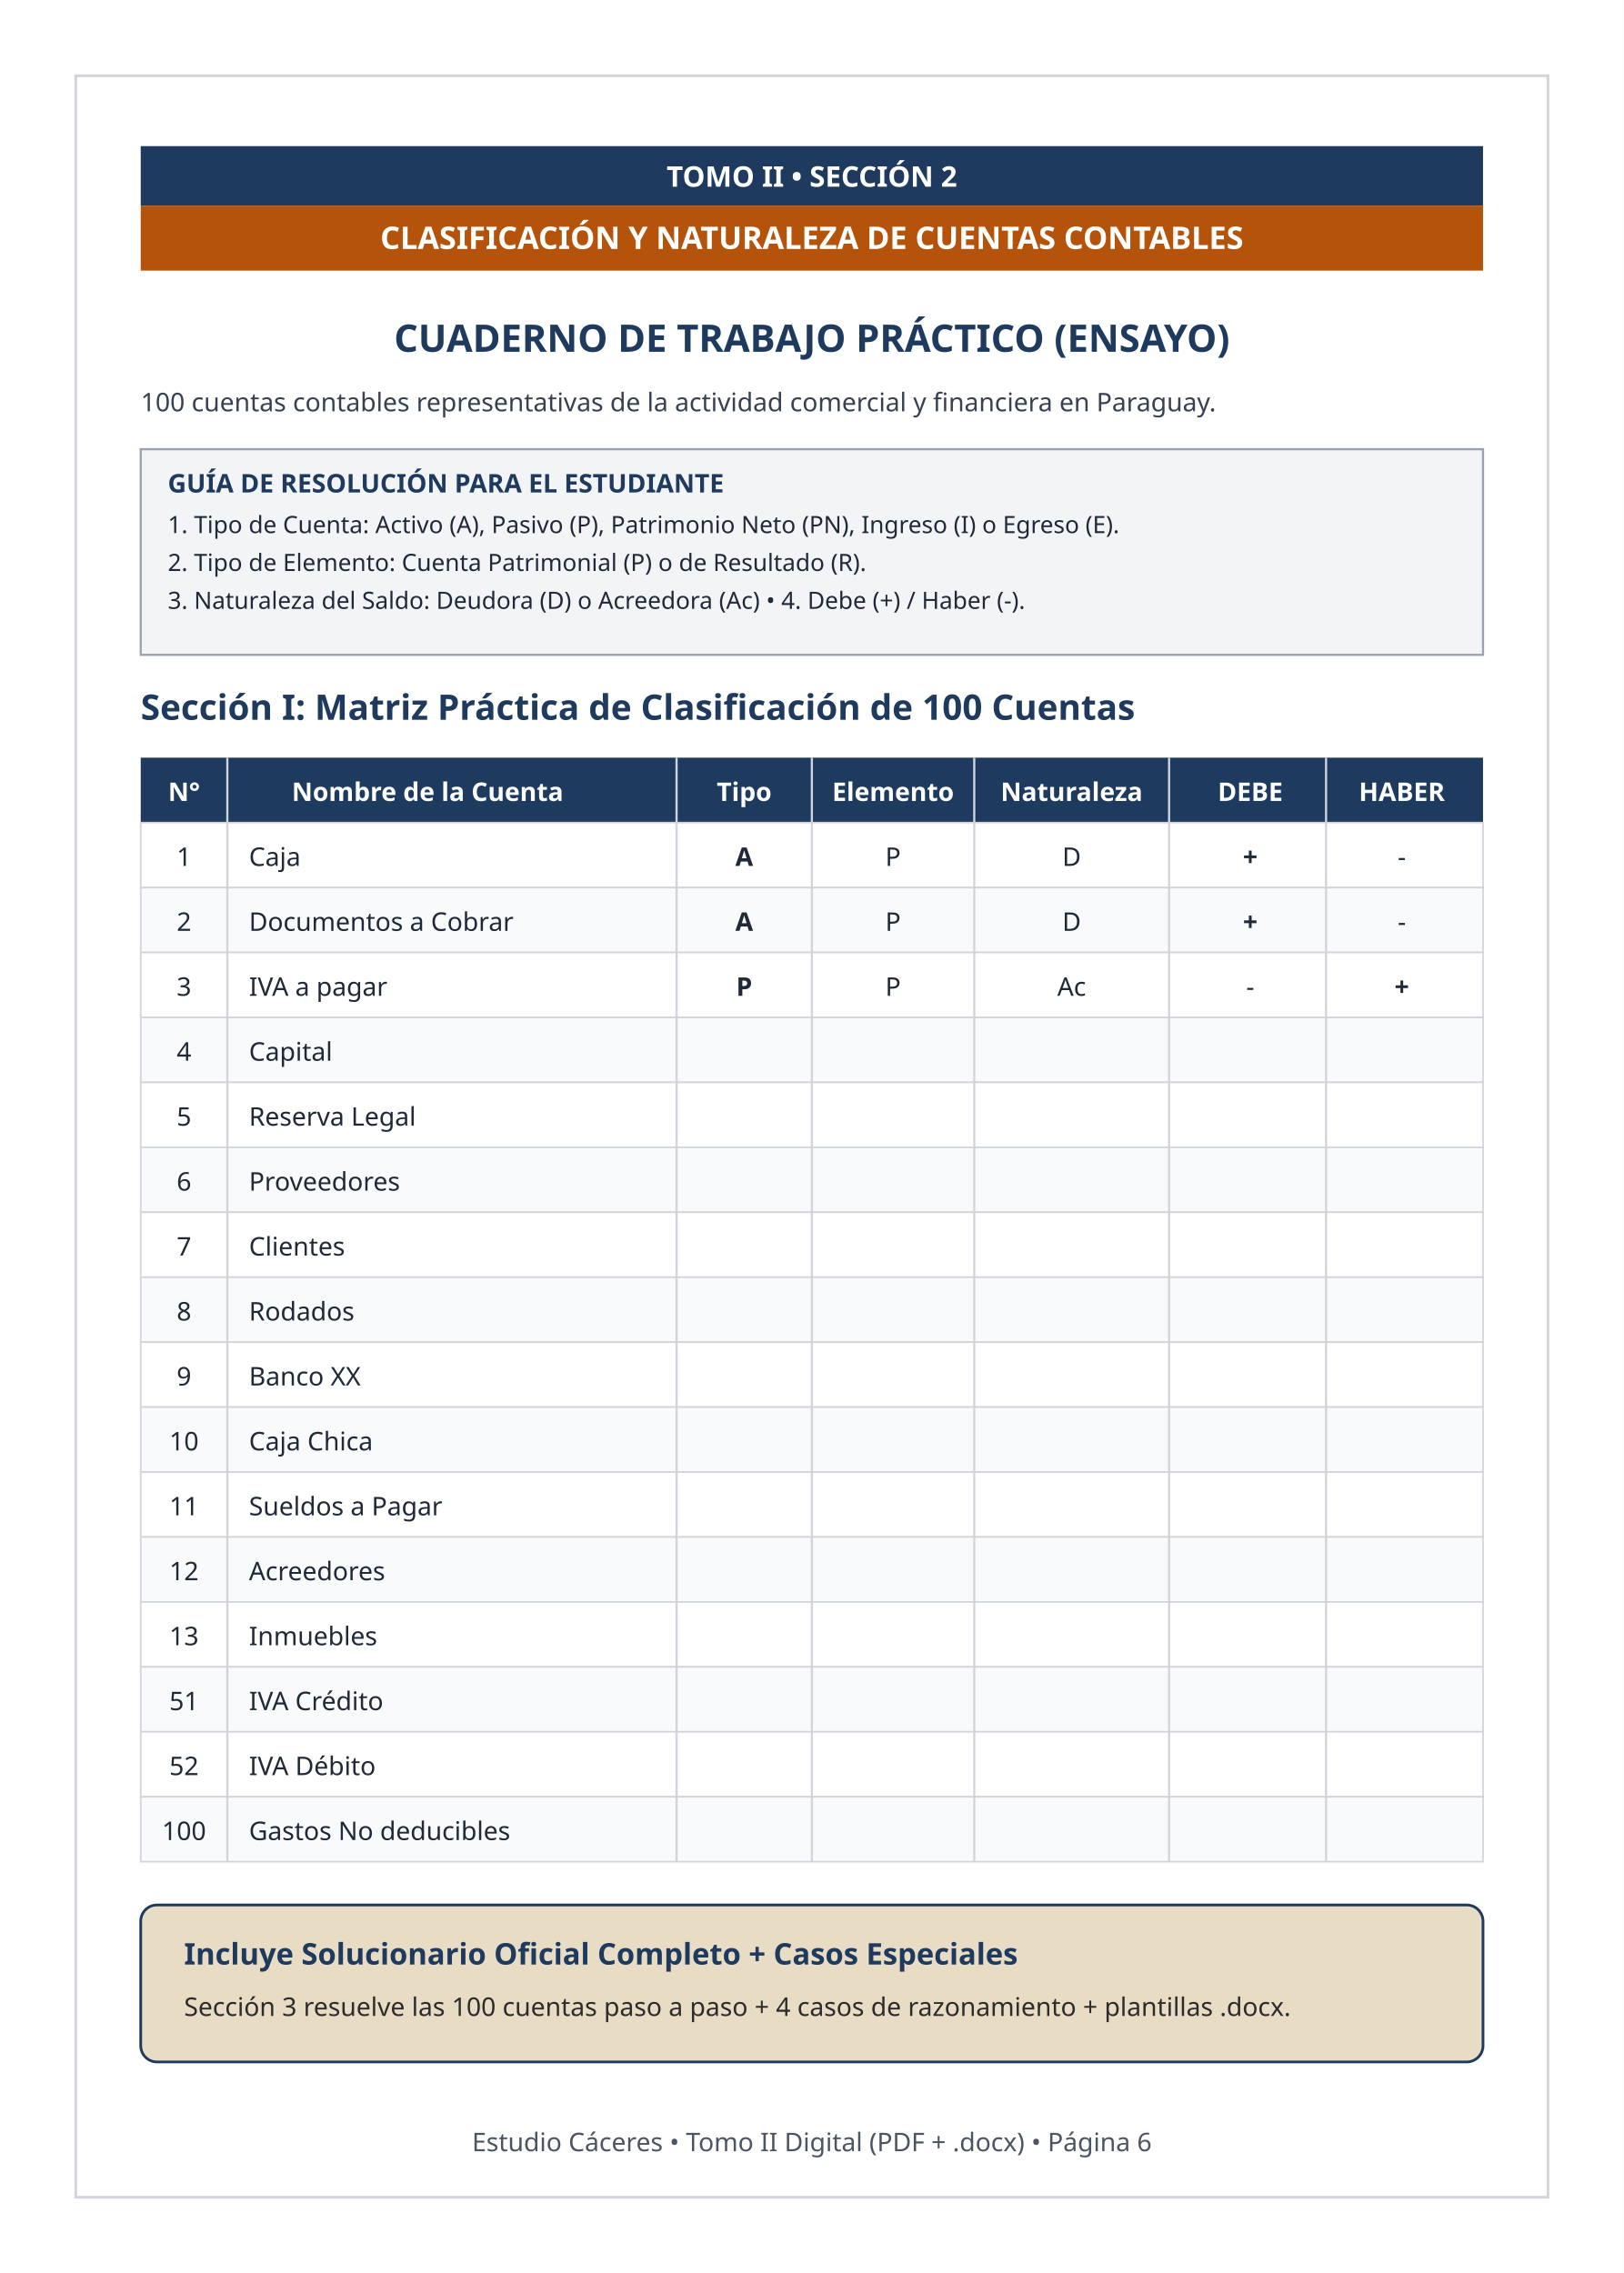
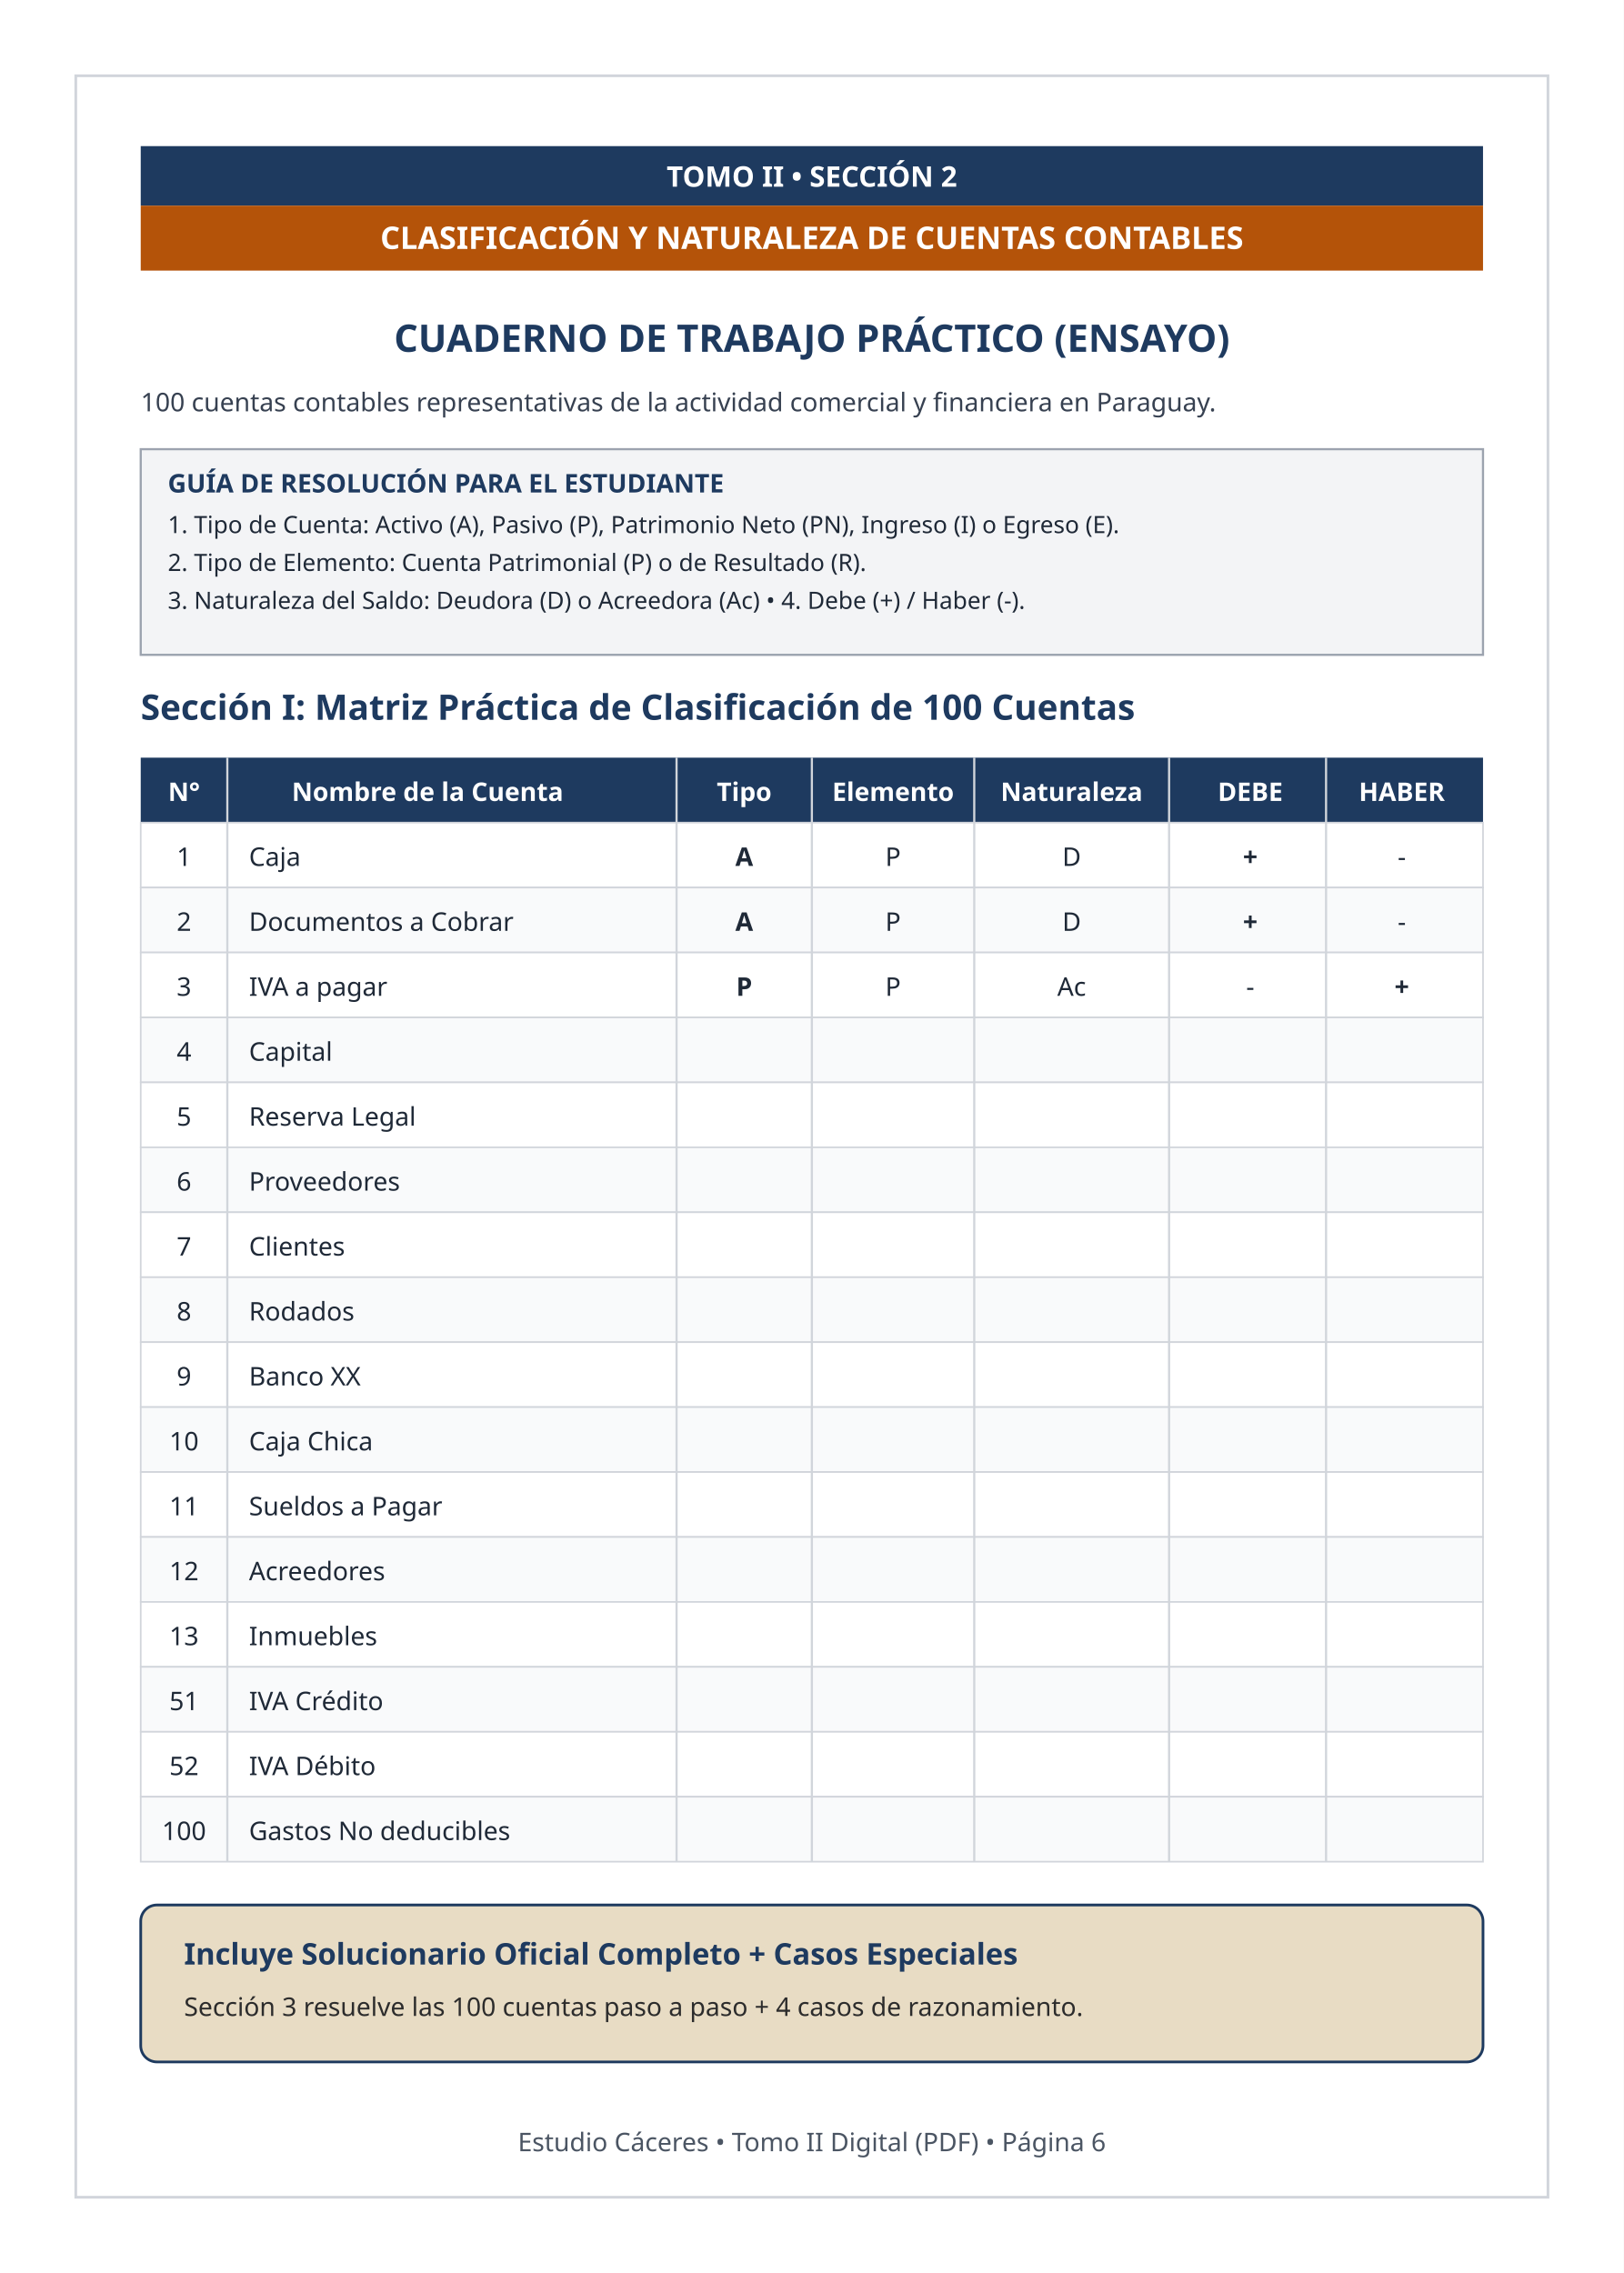
<svg xmlns="http://www.w3.org/2000/svg" viewBox="0 0 600 840" width="600" height="840">
  <rect width="600" height="840" fill="#FFFFFF" />
  <rect x="28" y="28" width="544" height="784" fill="#FFFFFF" stroke="#D1D5DB" stroke-width="1" />
  <rect x="52" y="54" width="496" height="22" fill="#1E3A5F" />
  <text x="300" y="69" text-anchor="middle" font-family="sans-serif" font-weight="bold" font-size="10.5" fill="#FFFFFF">TOMO II • SECCIÓN 2</text>
  <rect x="52" y="76" width="496" height="24" fill="#B45309" />
  <text x="300" y="92" text-anchor="middle" font-family="sans-serif" font-weight="bold" font-size="11.5" fill="#FFFFFF">CLASIFICACIÓN Y NATURALEZA DE CUENTAS CONTABLES</text>
  <text x="300" y="130" text-anchor="middle" font-family="sans-serif" font-weight="bold" font-size="14" fill="#1E3A5F">CUADERNO DE TRABAJO PRÁCTICO (ENSAYO)</text>
  <text x="52" y="152" font-family="sans-serif" font-size="9.5" fill="#374151">100 cuentas contables representativas de la actividad comercial y financiera en Paraguay.</text>
  <rect x="52" y="166" width="496" height="76" fill="#F3F4F6" stroke="#9CA3AF" stroke-width="0.8" />
  <text x="62" y="182" font-family="sans-serif" font-weight="bold" font-size="9.5" fill="#1E3A5F">GUÍA DE RESOLUCIÓN PARA EL ESTUDIANTE</text>
  <text x="62" y="197" font-family="sans-serif" font-size="8.8" fill="#1F2937">1. Tipo de Cuenta: Activo (A), Pasivo (P), Patrimonio Neto (PN), Ingreso (I) o Egreso (E).</text>
  <text x="62" y="211" font-family="sans-serif" font-size="8.8" fill="#1F2937">2. Tipo de Elemento: Cuenta Patrimonial (P) o de Resultado (R).</text>
  <text x="62" y="225" font-family="sans-serif" font-size="8.8" fill="#1F2937">3. Naturaleza del Saldo: Deudora (D) o Acreedora (Ac) • 4. Debe (+) / Haber (-).</text>
  <text x="52" y="266" font-family="sans-serif" font-weight="bold" font-size="13" fill="#1E3A5F">Sección I: Matriz Práctica de Clasificación de 100 Cuentas</text>
  <rect x="52" y="280" width="496" height="24" fill="#1E3A5F" />
  <text x="68" y="296" text-anchor="middle" font-family="sans-serif" font-weight="bold" font-size="9.5" fill="#FFFFFF">N°</text>
  <text x="158" y="296" text-anchor="middle" font-family="sans-serif" font-weight="bold" font-size="9.5" fill="#FFFFFF">Nombre de la Cuenta</text>
  <text x="275" y="296" text-anchor="middle" font-family="sans-serif" font-weight="bold" font-size="9.5" fill="#FFFFFF">Tipo</text>
  <text x="330" y="296" text-anchor="middle" font-family="sans-serif" font-weight="bold" font-size="9.5" fill="#FFFFFF">Elemento</text>
  <text x="396" y="296" text-anchor="middle" font-family="sans-serif" font-weight="bold" font-size="9.5" fill="#FFFFFF">Naturaleza</text>
  <text x="462" y="296" text-anchor="middle" font-family="sans-serif" font-weight="bold" font-size="9.5" fill="#FFFFFF">DEBE</text>
  <text x="518" y="296" text-anchor="middle" font-family="sans-serif" font-weight="bold" font-size="9.5" fill="#FFFFFF">HABER</text>
  <g font-family="sans-serif" font-size="9.5" fill="#1F2937">
    <rect x="52" y="304" width="496" height="24" fill="#FFFFFF" stroke="#D1D5DB" stroke-width="0.6" />
    <text x="68" y="320" text-anchor="middle">1</text>
    <text x="92" y="320">Caja</text>
    <text x="275" y="320" text-anchor="middle" font-weight="bold">A</text>
    <text x="330" y="320" text-anchor="middle">P</text>
    <text x="396" y="320" text-anchor="middle">D</text>
    <text x="462" y="320" text-anchor="middle" font-weight="bold">+</text>
    <text x="518" y="320" text-anchor="middle">-</text>
    <rect x="52" y="328" width="496" height="24" fill="#F9FAFB" stroke="#D1D5DB" stroke-width="0.6" />
    <text x="68" y="344" text-anchor="middle">2</text>
    <text x="92" y="344">Documentos a Cobrar</text>
    <text x="275" y="344" text-anchor="middle" font-weight="bold">A</text>
    <text x="330" y="344" text-anchor="middle">P</text>
    <text x="396" y="344" text-anchor="middle">D</text>
    <text x="462" y="344" text-anchor="middle" font-weight="bold">+</text>
    <text x="518" y="344" text-anchor="middle">-</text>
    <rect x="52" y="352" width="496" height="24" fill="#FFFFFF" stroke="#D1D5DB" stroke-width="0.6" />
    <text x="68" y="368" text-anchor="middle">3</text>
    <text x="92" y="368">IVA a pagar</text>
    <text x="275" y="368" text-anchor="middle" font-weight="bold">P</text>
    <text x="330" y="368" text-anchor="middle">P</text>
    <text x="396" y="368" text-anchor="middle">Ac</text>
    <text x="462" y="368" text-anchor="middle">-</text>
    <text x="518" y="368" text-anchor="middle" font-weight="bold">+</text>
    <rect x="52" y="376" width="496" height="24" fill="#F9FAFB" stroke="#D1D5DB" stroke-width="0.6" />
    <text x="68" y="392" text-anchor="middle">4</text>
    <text x="92" y="392">Capital</text>
    <rect x="52" y="400" width="496" height="24" fill="#FFFFFF" stroke="#D1D5DB" stroke-width="0.6" />
    <text x="68" y="416" text-anchor="middle">5</text>
    <text x="92" y="416">Reserva Legal</text>
    <rect x="52" y="424" width="496" height="24" fill="#F9FAFB" stroke="#D1D5DB" stroke-width="0.6" />
    <text x="68" y="440" text-anchor="middle">6</text>
    <text x="92" y="440">Proveedores</text>
    <rect x="52" y="448" width="496" height="24" fill="#FFFFFF" stroke="#D1D5DB" stroke-width="0.6" />
    <text x="68" y="464" text-anchor="middle">7</text>
    <text x="92" y="464">Clientes</text>
    <rect x="52" y="472" width="496" height="24" fill="#F9FAFB" stroke="#D1D5DB" stroke-width="0.6" />
    <text x="68" y="488" text-anchor="middle">8</text>
    <text x="92" y="488">Rodados</text>
    <rect x="52" y="496" width="496" height="24" fill="#FFFFFF" stroke="#D1D5DB" stroke-width="0.6" />
    <text x="68" y="512" text-anchor="middle">9</text>
    <text x="92" y="512">Banco XX</text>
    <rect x="52" y="520" width="496" height="24" fill="#F9FAFB" stroke="#D1D5DB" stroke-width="0.6" />
    <text x="68" y="536" text-anchor="middle">10</text>
    <text x="92" y="536">Caja Chica</text>
    <rect x="52" y="544" width="496" height="24" fill="#FFFFFF" stroke="#D1D5DB" stroke-width="0.6" />
    <text x="68" y="560" text-anchor="middle">11</text>
    <text x="92" y="560">Sueldos a Pagar</text>
    <rect x="52" y="568" width="496" height="24" fill="#F9FAFB" stroke="#D1D5DB" stroke-width="0.6" />
    <text x="68" y="584" text-anchor="middle">12</text>
    <text x="92" y="584">Acreedores</text>
    <rect x="52" y="592" width="496" height="24" fill="#FFFFFF" stroke="#D1D5DB" stroke-width="0.6" />
    <text x="68" y="608" text-anchor="middle">13</text>
    <text x="92" y="608">Inmuebles</text>
    <rect x="52" y="616" width="496" height="24" fill="#F9FAFB" stroke="#D1D5DB" stroke-width="0.6" />
    <text x="68" y="632" text-anchor="middle">51</text>
    <text x="92" y="632">IVA Crédito</text>
    <rect x="52" y="640" width="496" height="24" fill="#FFFFFF" stroke="#D1D5DB" stroke-width="0.6" />
    <text x="68" y="656" text-anchor="middle">52</text>
    <text x="92" y="656">IVA Débito</text>
    <rect x="52" y="664" width="496" height="24" fill="#F9FAFB" stroke="#D1D5DB" stroke-width="0.6" />
    <text x="68" y="680" text-anchor="middle">100</text>
    <text x="92" y="680">Gastos No deducibles</text>
  </g>
  <line x1="84" y1="280" x2="84" y2="688" stroke="#D1D5DB" stroke-width="0.8" />
  <line x1="250" y1="280" x2="250" y2="688" stroke="#D1D5DB" stroke-width="0.8" />
  <line x1="300" y1="280" x2="300" y2="688" stroke="#D1D5DB" stroke-width="0.8" />
  <line x1="360" y1="280" x2="360" y2="688" stroke="#D1D5DB" stroke-width="0.8" />
  <line x1="432" y1="280" x2="432" y2="688" stroke="#D1D5DB" stroke-width="0.8" />
  <line x1="490" y1="280" x2="490" y2="688" stroke="#D1D5DB" stroke-width="0.8" />
  <rect x="52" y="704" width="496" height="58" rx="6" fill="#E8DCC4" stroke="#1E3A5F" stroke-width="1" />
  <text x="68" y="726" font-family="sans-serif" font-weight="bold" font-size="11" fill="#1E3A5F">Incluye Solucionario Oficial Completo + Casos Especiales</text>
-   <text x="68" y="745" font-family="sans-serif" font-size="9.5" fill="#2C2C2C">Sección 3 resuelve las 100 cuentas paso a paso + 4 casos de razonamiento + plantillas .docx.</text>
-   <text x="300" y="795" text-anchor="middle" font-family="sans-serif" font-size="9.5" fill="#4B5563">Estudio Cáceres • Tomo II Digital (PDF + .docx) • Página 6</text>
+   <text x="68" y="745" font-family="sans-serif" font-size="9.5" fill="#2C2C2C">Sección 3 resuelve las 100 cuentas paso a paso + 4 casos de razonamiento.</text>
+   <text x="300" y="795" text-anchor="middle" font-family="sans-serif" font-size="9.5" fill="#4B5563">Estudio Cáceres • Tomo II Digital (PDF) • Página 6</text>
</svg>
